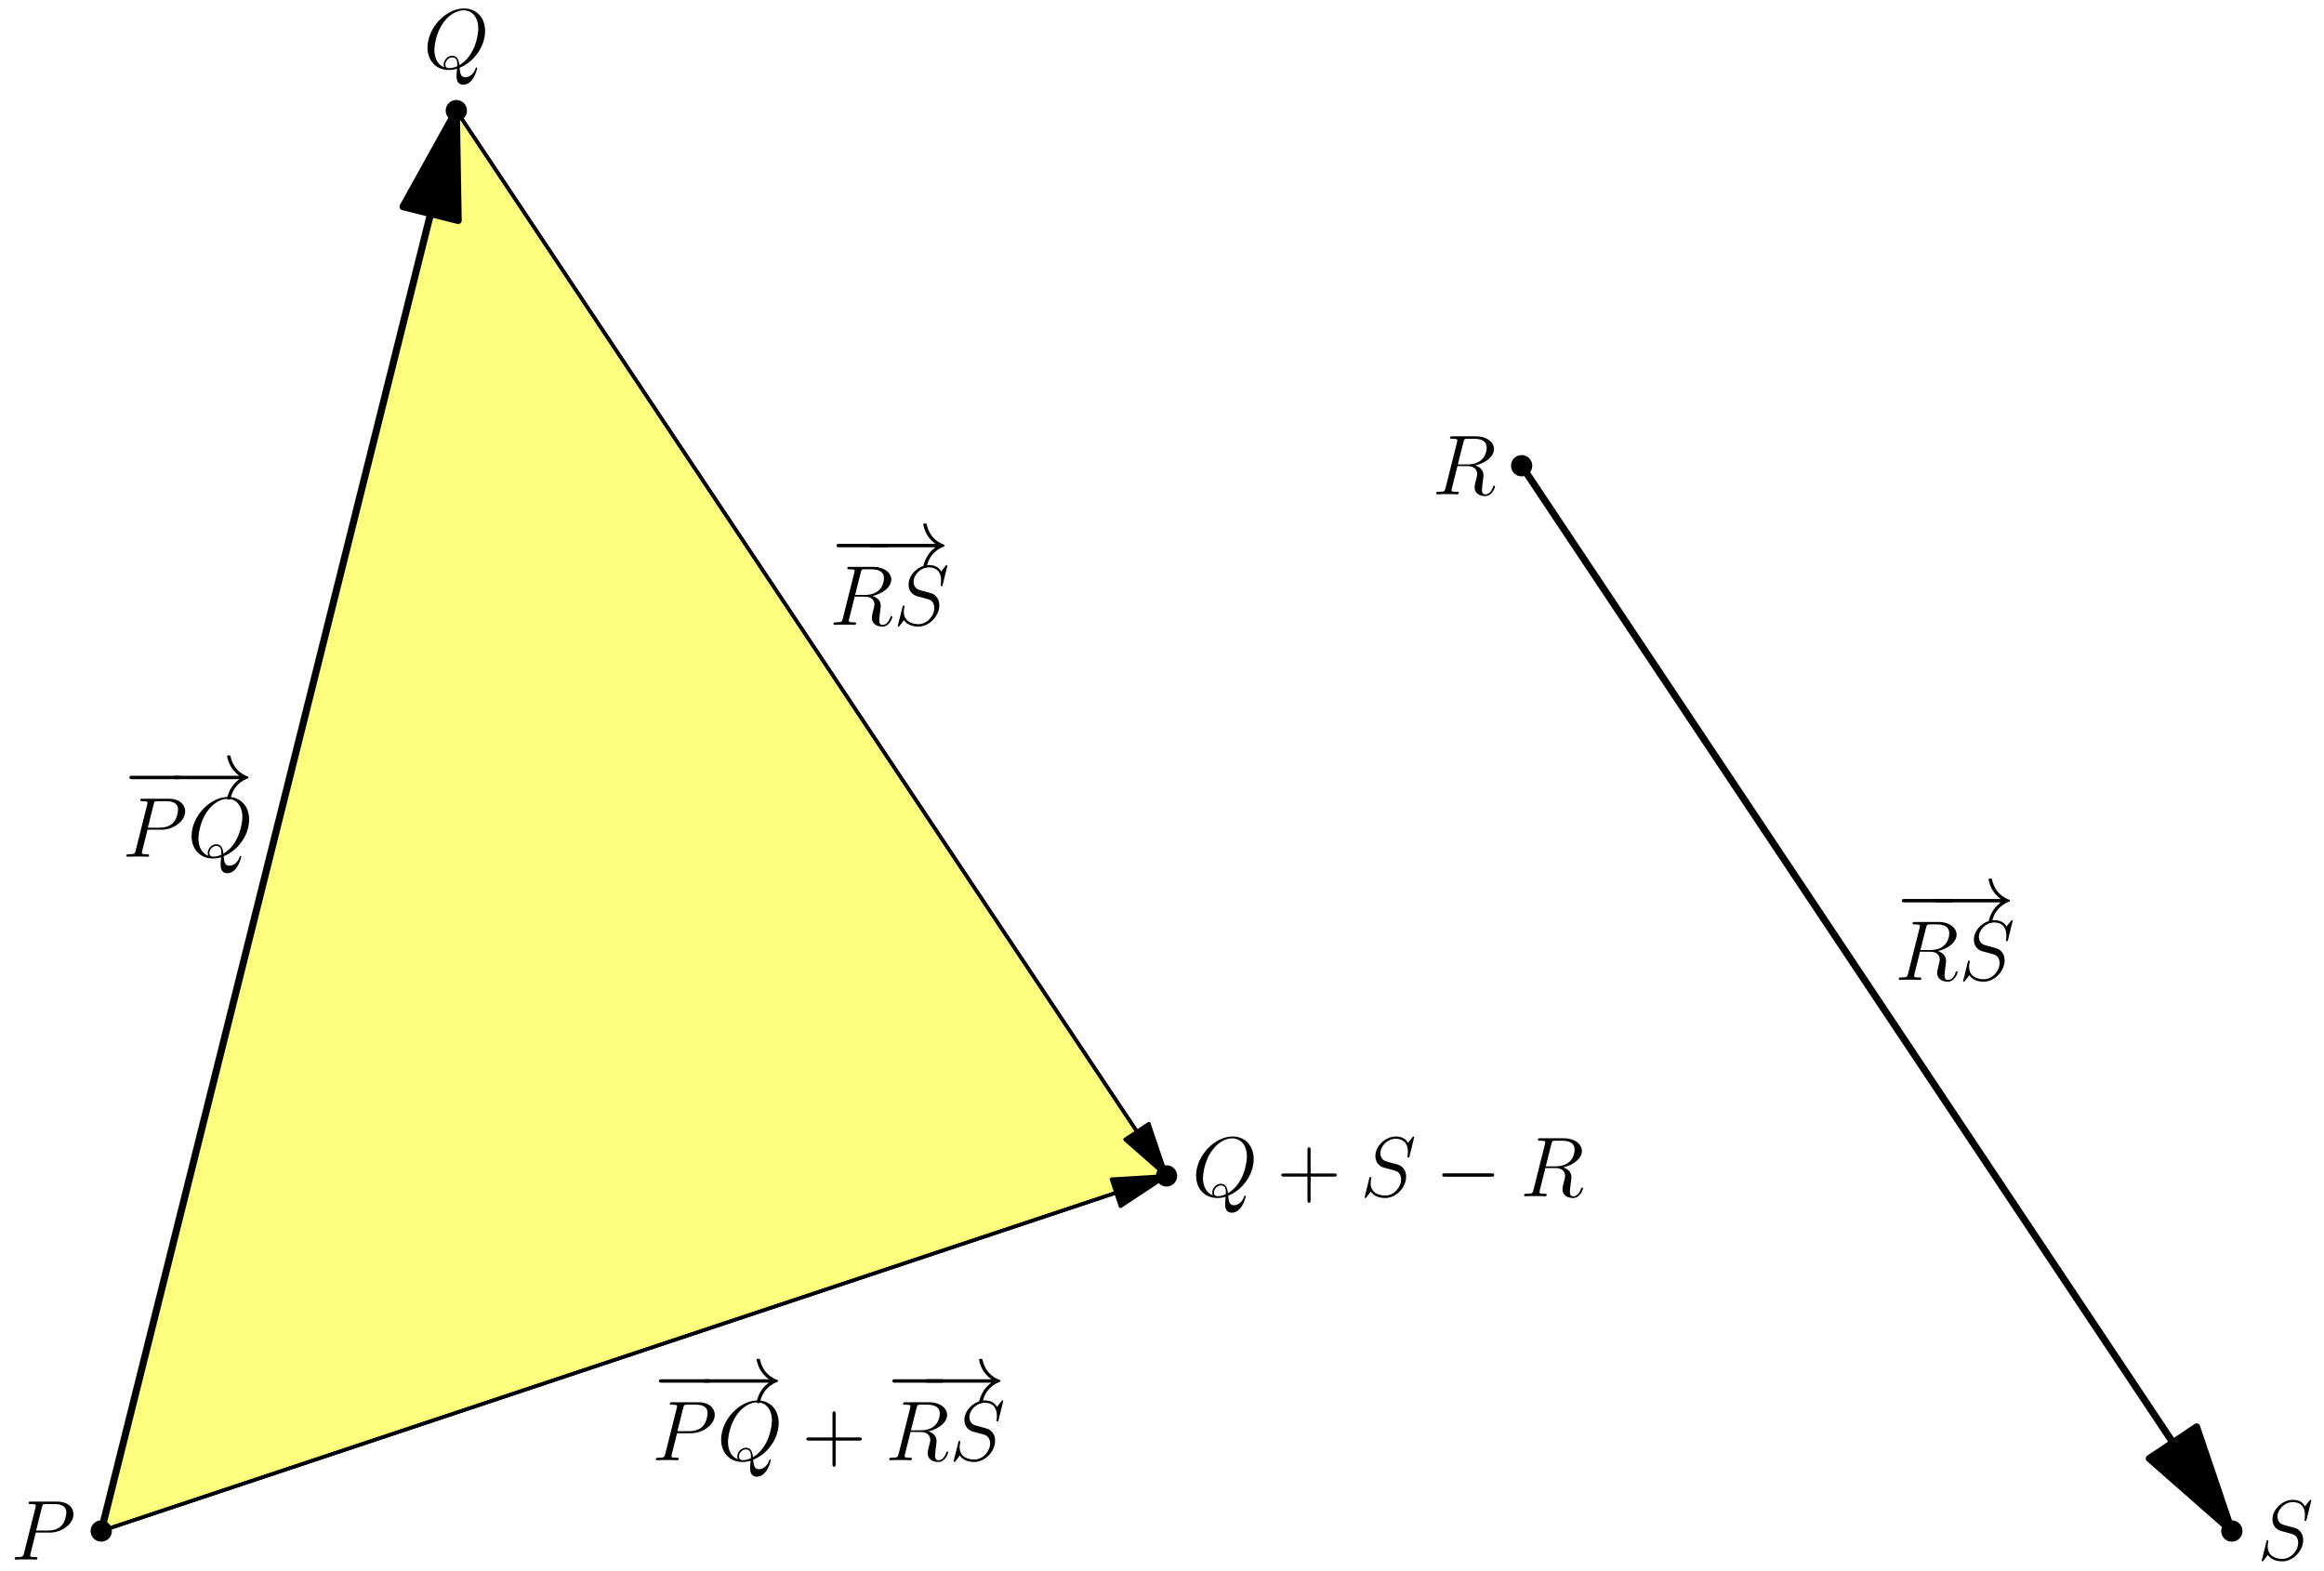
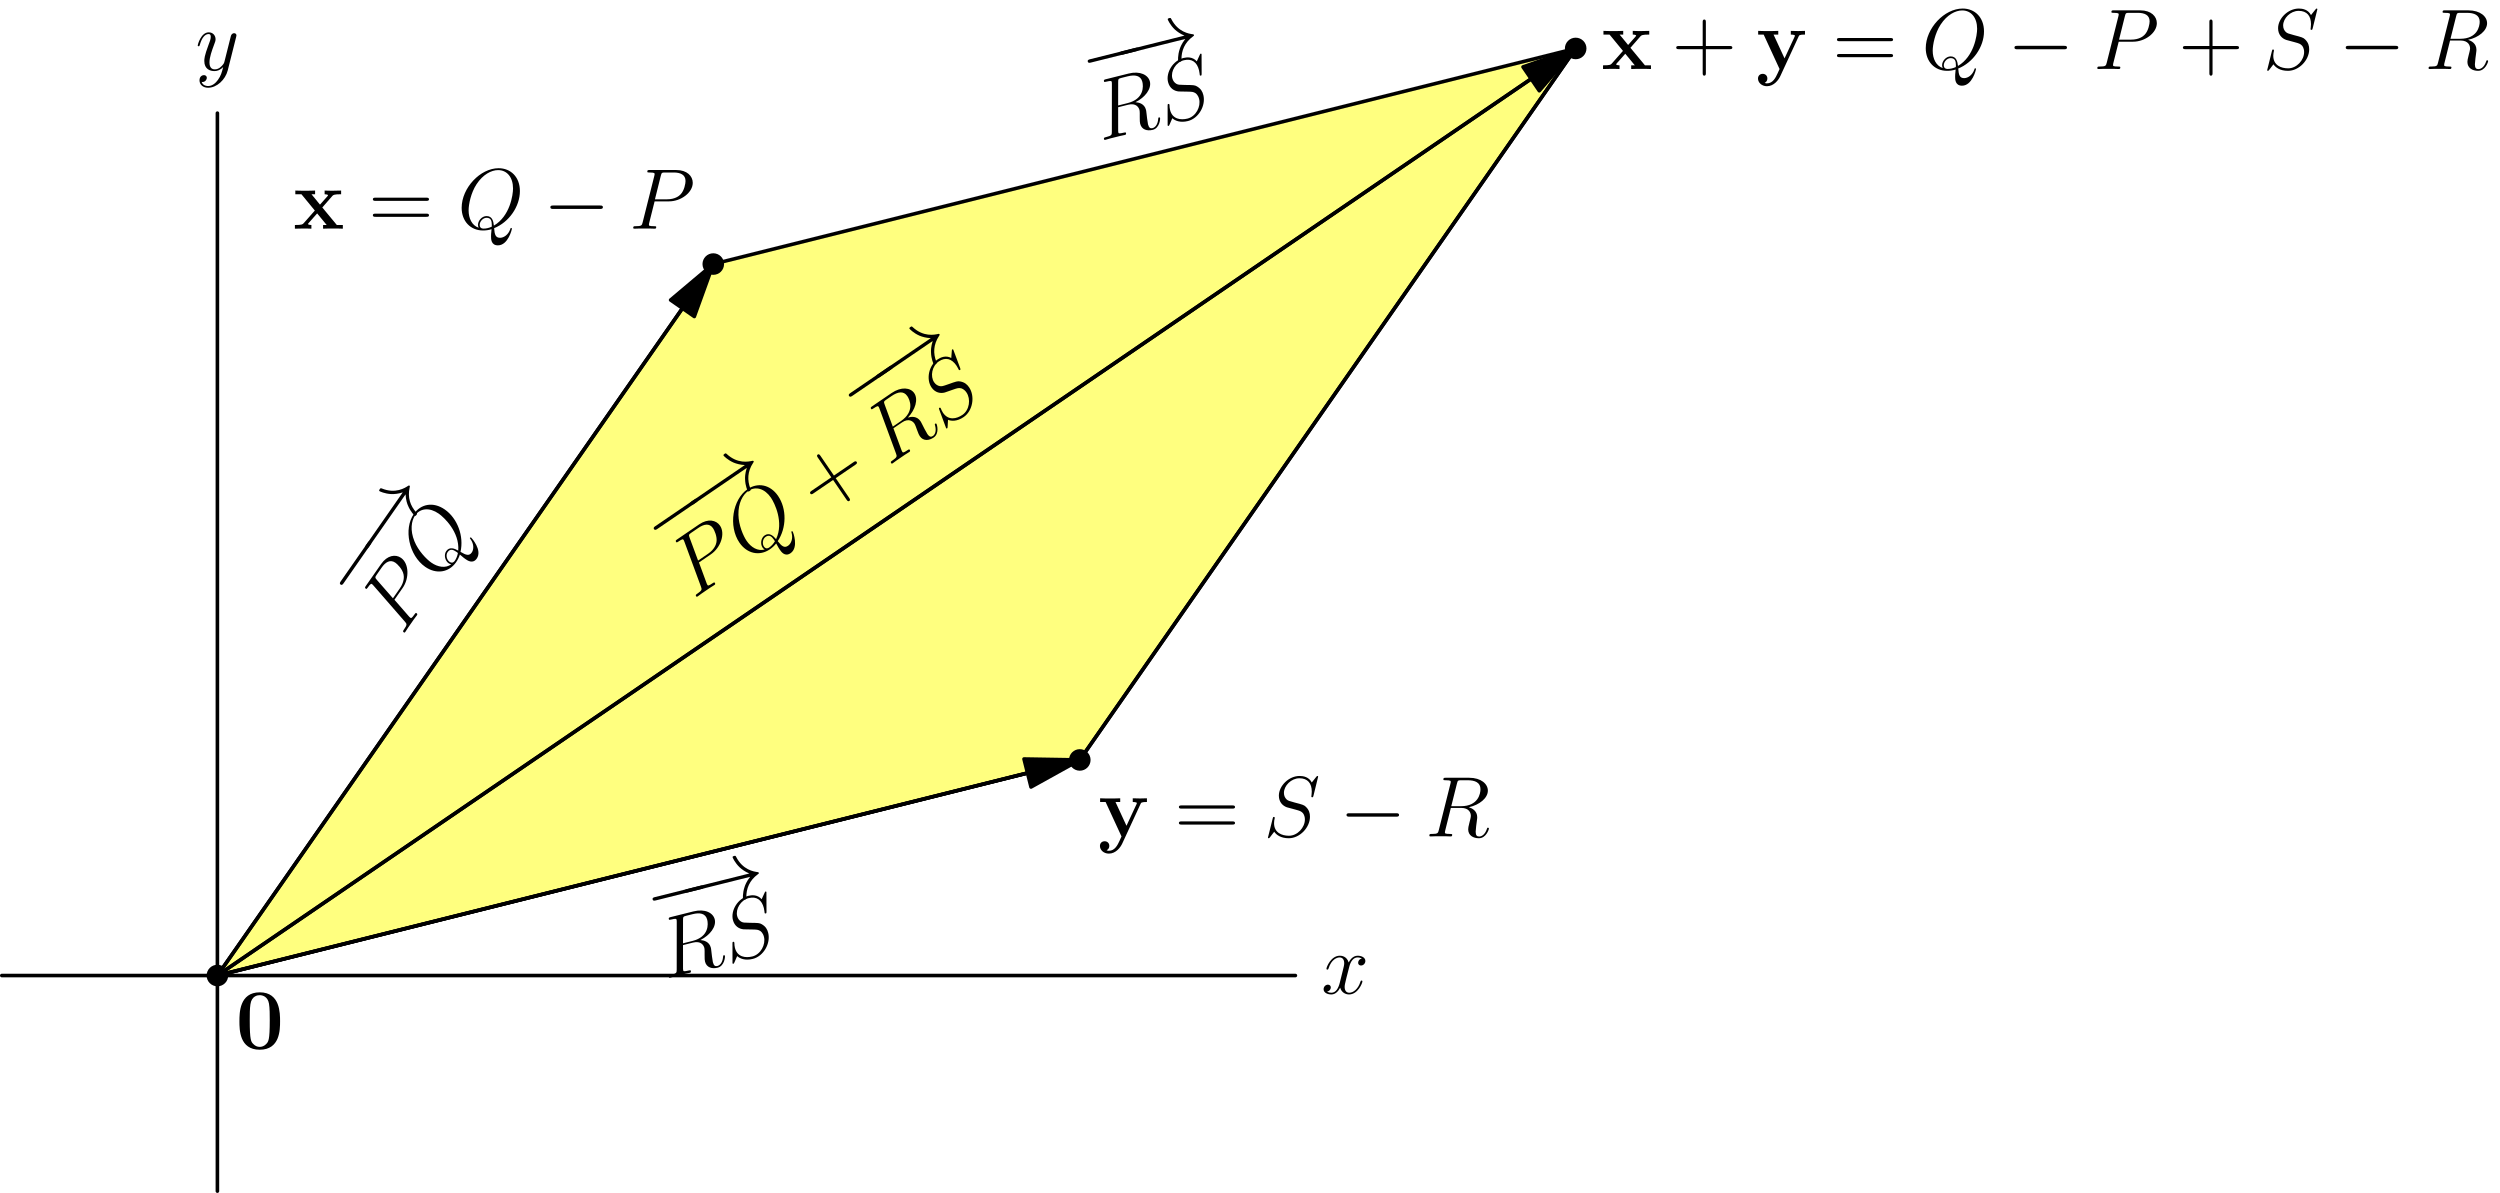
- <svg xmlns="http://www.w3.org/2000/svg" xmlns:xlink="http://www.w3.org/1999/xlink" version="1.1" width="327.231pt" height="221.156pt" viewBox="56.409 53.858 327.231 221.156">
+ <svg xmlns="http://www.w3.org/2000/svg" xmlns:xlink="http://www.w3.org/1999/xlink" version="1.1" width="347.868pt" height="165.993pt" viewBox="56.409 53.858 347.868 165.993">
  <defs>
-     <path id="g0-0" d="M7.878-2.75C8.082-2.75 8.297-2.75 8.297-2.989S8.082-3.228 7.878-3.228H1.411C1.207-3.228 .992-3.228 .992-2.989S1.207-2.75 1.411-2.75H7.878Z" />
-     <path id="g0-33" d="M9.971-2.75C9.313-2.248 8.99-1.757 8.895-1.602C8.357-.777 8.261-.024 8.261-.012C8.261 .132 8.404 .132 8.5 .132C8.703 .132 8.715 .108 8.763-.108C9.038-1.279 9.743-2.283 11.094-2.833C11.238-2.881 11.274-2.905 11.274-2.989S11.202-3.108 11.178-3.12C10.652-3.324 9.205-3.921 8.751-5.93C8.715-6.073 8.703-6.109 8.5-6.109C8.404-6.109 8.261-6.109 8.261-5.966C8.261-5.942 8.369-5.189 8.871-4.388C9.11-4.029 9.457-3.61 9.971-3.228H1.088C.873-3.228 .658-3.228 .658-2.989S.873-2.75 1.088-2.75H9.971Z" />
-     <path id="g2-43" d="M4.77-2.762H8.07C8.237-2.762 8.452-2.762 8.452-2.977C8.452-3.204 8.249-3.204 8.07-3.204H4.77V-6.504C4.77-6.671 4.77-6.886 4.555-6.886C4.328-6.886 4.328-6.683 4.328-6.504V-3.204H1.028C.861-3.204 .646-3.204 .646-2.989C.646-2.762 .849-2.762 1.028-2.762H4.328V.538C4.328 .705 4.328 .921 4.543 .921C4.77 .921 4.77 .717 4.77 .538V-2.762Z" />
-     <path id="g1-80" d="M3.539-3.802H5.547C7.197-3.802 8.847-5.021 8.847-6.384C8.847-7.317 8.058-8.165 6.551-8.165H2.857C2.63-8.165 2.523-8.165 2.523-7.938C2.523-7.819 2.63-7.819 2.809-7.819C3.539-7.819 3.539-7.723 3.539-7.592C3.539-7.568 3.539-7.496 3.491-7.317L1.877-.885C1.769-.466 1.745-.347 .909-.347C.681-.347 .562-.347 .562-.132C.562 0 .669 0 .741 0C.968 0 1.207-.024 1.435-.024H2.833C3.061-.024 3.312 0 3.539 0C3.634 0 3.766 0 3.766-.227C3.766-.347 3.658-.347 3.479-.347C2.762-.347 2.75-.43 2.75-.55C2.75-.61 2.762-.693 2.774-.753L3.539-3.802ZM4.4-7.352C4.507-7.795 4.555-7.819 5.021-7.819H6.205C7.101-7.819 7.843-7.532 7.843-6.635C7.843-6.324 7.687-5.308 7.137-4.758C6.934-4.543 6.36-4.089 5.272-4.089H3.587L4.4-7.352Z" />
-     <path id="g1-81" d="M5.093-.072C7.149-.897 8.679-3.072 8.679-5.236C8.679-7.209 7.388-8.416 5.715-8.416C3.156-8.416 .574-5.667 .574-2.905C.574-1.028 1.817 .251 3.551 .251C3.957 .251 4.352 .191 4.734 .072C4.663 .789 4.663 .849 4.663 1.076C4.663 1.423 4.663 2.319 5.619 2.319C7.042 2.319 7.568 .084 7.568 .012S7.52-.108 7.46-.108C7.388-.108 7.364-.048 7.329 .084C7.066 .837 6.444 1.267 5.918 1.267C5.308 1.267 5.153 .849 5.093-.072ZM2.941-.132C1.997-.454 1.542-1.447 1.542-2.546C1.542-3.383 1.853-4.973 2.642-6.181C3.527-7.544 4.71-8.153 5.643-8.153C6.886-8.153 7.723-7.149 7.723-5.595C7.723-4.71 7.305-1.745 5.057-.43C4.997-1.04 4.83-1.757 4.041-1.757C3.395-1.757 2.845-1.112 2.845-.526C2.845-.395 2.893-.215 2.941-.132ZM4.758-.275C4.328-.084 3.957-.012 3.622-.012C3.503-.012 3.084-.012 3.084-.538C3.084-.968 3.503-1.518 4.041-1.518C4.639-1.518 4.77-1.112 4.77-.514C4.77-.442 4.77-.347 4.758-.275Z" />
-     <path id="g1-82" d="M4.4-7.352C4.507-7.795 4.555-7.819 5.021-7.819H5.882C6.91-7.819 7.675-7.508 7.675-6.575C7.675-5.966 7.364-4.208 4.961-4.208H3.61L4.4-7.352ZM6.061-4.065C7.544-4.388 8.703-5.344 8.703-6.372C8.703-7.305 7.759-8.165 6.097-8.165H2.857C2.618-8.165 2.511-8.165 2.511-7.938C2.511-7.819 2.594-7.819 2.821-7.819C3.539-7.819 3.539-7.723 3.539-7.592C3.539-7.568 3.539-7.496 3.491-7.317L1.877-.885C1.769-.466 1.745-.347 .921-.347C.646-.347 .562-.347 .562-.12C.562 0 .693 0 .729 0C.944 0 1.196-.024 1.423-.024H2.833C3.049-.024 3.3 0 3.515 0C3.61 0 3.742 0 3.742-.227C3.742-.347 3.634-.347 3.455-.347C2.726-.347 2.726-.442 2.726-.562C2.726-.574 2.726-.658 2.75-.753L3.551-3.969H4.985C6.121-3.969 6.336-3.252 6.336-2.857C6.336-2.678 6.217-2.212 6.133-1.901C6.001-1.351 5.966-1.219 5.966-.992C5.966-.143 6.659 .251 7.46 .251C8.428 .251 8.847-.933 8.847-1.1C8.847-1.184 8.787-1.219 8.715-1.219C8.62-1.219 8.596-1.148 8.572-1.052C8.285-.203 7.795 .012 7.496 .012S7.006-.12 7.006-.658C7.006-.944 7.149-2.032 7.161-2.092C7.221-2.534 7.221-2.582 7.221-2.678C7.221-3.551 6.516-3.921 6.061-4.065Z" />
-     <path id="g1-83" d="M7.592-8.309C7.592-8.416 7.508-8.416 7.484-8.416C7.436-8.416 7.424-8.404 7.281-8.225C7.209-8.141 6.719-7.52 6.707-7.508C6.312-8.285 5.523-8.416 5.021-8.416C3.503-8.416 2.128-7.03 2.128-5.679C2.128-4.782 2.666-4.256 3.252-4.053C3.383-4.005 4.089-3.814 4.447-3.73C5.057-3.563 5.212-3.515 5.464-3.252C5.511-3.192 5.75-2.917 5.75-2.355C5.75-1.243 4.722-.096 3.527-.096C2.546-.096 1.459-.514 1.459-1.853C1.459-2.08 1.506-2.367 1.542-2.487C1.542-2.523 1.554-2.582 1.554-2.606C1.554-2.654 1.53-2.714 1.435-2.714C1.327-2.714 1.315-2.69 1.267-2.487L.658-.036C.658-.024 .61 .132 .61 .143C.61 .251 .705 .251 .729 .251C.777 .251 .789 .239 .933 .06L1.482-.658C1.769-.227 2.391 .251 3.503 .251C5.045 .251 6.456-1.243 6.456-2.738C6.456-3.24 6.336-3.682 5.882-4.125C5.631-4.376 5.416-4.435 4.316-4.722C3.515-4.937 3.407-4.973 3.192-5.165C2.989-5.368 2.833-5.655 2.833-6.061C2.833-7.066 3.85-8.094 4.985-8.094C6.157-8.094 6.707-7.376 6.707-6.241C6.707-5.93 6.647-5.607 6.647-5.559C6.647-5.452 6.743-5.452 6.779-5.452C6.886-5.452 6.898-5.487 6.946-5.679L7.592-8.309Z" />
+     <path id="g1-0" d="M7.878-2.75C8.082-2.75 8.297-2.75 8.297-2.989S8.082-3.228 7.878-3.228H1.411C1.207-3.228 .992-3.228 .992-2.989S1.207-2.75 1.411-2.75H7.878Z" />
+     <path id="g1-33" d="M9.971-2.75C9.313-2.248 8.99-1.757 8.895-1.602C8.357-.777 8.261-.024 8.261-.012C8.261 .132 8.404 .132 8.5 .132C8.703 .132 8.715 .108 8.763-.108C9.038-1.279 9.743-2.283 11.094-2.833C11.238-2.881 11.274-2.905 11.274-2.989S11.202-3.108 11.178-3.12C10.652-3.324 9.205-3.921 8.751-5.93C8.715-6.073 8.703-6.109 8.5-6.109C8.404-6.109 8.261-6.109 8.261-5.966C8.261-5.942 8.369-5.189 8.871-4.388C9.11-4.029 9.457-3.61 9.971-3.228H1.088C.873-3.228 .658-3.228 .658-2.989S.873-2.75 1.088-2.75H9.971Z" />
+     <path id="g3-43" d="M4.77-2.762H8.07C8.237-2.762 8.452-2.762 8.452-2.977C8.452-3.204 8.249-3.204 8.07-3.204H4.77V-6.504C4.77-6.671 4.77-6.886 4.555-6.886C4.328-6.886 4.328-6.683 4.328-6.504V-3.204H1.028C.861-3.204 .646-3.204 .646-2.989C.646-2.762 .849-2.762 1.028-2.762H4.328V.538C4.328 .705 4.328 .921 4.543 .921C4.77 .921 4.77 .717 4.77 .538V-2.762Z" />
+     <path id="g3-61" d="M8.07-3.873C8.237-3.873 8.452-3.873 8.452-4.089C8.452-4.316 8.249-4.316 8.07-4.316H1.028C.861-4.316 .646-4.316 .646-4.101C.646-3.873 .849-3.873 1.028-3.873H8.07ZM8.07-1.65C8.237-1.65 8.452-1.65 8.452-1.865C8.452-2.092 8.249-2.092 8.07-2.092H1.028C.861-2.092 .646-2.092 .646-1.877C.646-1.65 .849-1.65 1.028-1.65H8.07Z" />
+     <path id="g2-80" d="M3.539-3.802H5.547C7.197-3.802 8.847-5.021 8.847-6.384C8.847-7.317 8.058-8.165 6.551-8.165H2.857C2.63-8.165 2.523-8.165 2.523-7.938C2.523-7.819 2.63-7.819 2.809-7.819C3.539-7.819 3.539-7.723 3.539-7.592C3.539-7.568 3.539-7.496 3.491-7.317L1.877-.885C1.769-.466 1.745-.347 .909-.347C.681-.347 .562-.347 .562-.132C.562 0 .669 0 .741 0C.968 0 1.207-.024 1.435-.024H2.833C3.061-.024 3.312 0 3.539 0C3.634 0 3.766 0 3.766-.227C3.766-.347 3.658-.347 3.479-.347C2.762-.347 2.75-.43 2.75-.55C2.75-.61 2.762-.693 2.774-.753L3.539-3.802ZM4.4-7.352C4.507-7.795 4.555-7.819 5.021-7.819H6.205C7.101-7.819 7.843-7.532 7.843-6.635C7.843-6.324 7.687-5.308 7.137-4.758C6.934-4.543 6.36-4.089 5.272-4.089H3.587L4.4-7.352Z" />
+     <path id="g2-81" d="M5.093-.072C7.149-.897 8.679-3.072 8.679-5.236C8.679-7.209 7.388-8.416 5.715-8.416C3.156-8.416 .574-5.667 .574-2.905C.574-1.028 1.817 .251 3.551 .251C3.957 .251 4.352 .191 4.734 .072C4.663 .789 4.663 .849 4.663 1.076C4.663 1.423 4.663 2.319 5.619 2.319C7.042 2.319 7.568 .084 7.568 .012S7.52-.108 7.46-.108C7.388-.108 7.364-.048 7.329 .084C7.066 .837 6.444 1.267 5.918 1.267C5.308 1.267 5.153 .849 5.093-.072ZM2.941-.132C1.997-.454 1.542-1.447 1.542-2.546C1.542-3.383 1.853-4.973 2.642-6.181C3.527-7.544 4.71-8.153 5.643-8.153C6.886-8.153 7.723-7.149 7.723-5.595C7.723-4.71 7.305-1.745 5.057-.43C4.997-1.04 4.83-1.757 4.041-1.757C3.395-1.757 2.845-1.112 2.845-.526C2.845-.395 2.893-.215 2.941-.132ZM4.758-.275C4.328-.084 3.957-.012 3.622-.012C3.503-.012 3.084-.012 3.084-.538C3.084-.968 3.503-1.518 4.041-1.518C4.639-1.518 4.77-1.112 4.77-.514C4.77-.442 4.77-.347 4.758-.275Z" />
+     <path id="g2-82" d="M4.4-7.352C4.507-7.795 4.555-7.819 5.021-7.819H5.882C6.91-7.819 7.675-7.508 7.675-6.575C7.675-5.966 7.364-4.208 4.961-4.208H3.61L4.4-7.352ZM6.061-4.065C7.544-4.388 8.703-5.344 8.703-6.372C8.703-7.305 7.759-8.165 6.097-8.165H2.857C2.618-8.165 2.511-8.165 2.511-7.938C2.511-7.819 2.594-7.819 2.821-7.819C3.539-7.819 3.539-7.723 3.539-7.592C3.539-7.568 3.539-7.496 3.491-7.317L1.877-.885C1.769-.466 1.745-.347 .921-.347C.646-.347 .562-.347 .562-.12C.562 0 .693 0 .729 0C.944 0 1.196-.024 1.423-.024H2.833C3.049-.024 3.3 0 3.515 0C3.61 0 3.742 0 3.742-.227C3.742-.347 3.634-.347 3.455-.347C2.726-.347 2.726-.442 2.726-.562C2.726-.574 2.726-.658 2.75-.753L3.551-3.969H4.985C6.121-3.969 6.336-3.252 6.336-2.857C6.336-2.678 6.217-2.212 6.133-1.901C6.001-1.351 5.966-1.219 5.966-.992C5.966-.143 6.659 .251 7.46 .251C8.428 .251 8.847-.933 8.847-1.1C8.847-1.184 8.787-1.219 8.715-1.219C8.62-1.219 8.596-1.148 8.572-1.052C8.285-.203 7.795 .012 7.496 .012S7.006-.12 7.006-.658C7.006-.944 7.149-2.032 7.161-2.092C7.221-2.534 7.221-2.582 7.221-2.678C7.221-3.551 6.516-3.921 6.061-4.065Z" />
+     <path id="g2-83" d="M7.592-8.309C7.592-8.416 7.508-8.416 7.484-8.416C7.436-8.416 7.424-8.404 7.281-8.225C7.209-8.141 6.719-7.52 6.707-7.508C6.312-8.285 5.523-8.416 5.021-8.416C3.503-8.416 2.128-7.03 2.128-5.679C2.128-4.782 2.666-4.256 3.252-4.053C3.383-4.005 4.089-3.814 4.447-3.73C5.057-3.563 5.212-3.515 5.464-3.252C5.511-3.192 5.75-2.917 5.75-2.355C5.75-1.243 4.722-.096 3.527-.096C2.546-.096 1.459-.514 1.459-1.853C1.459-2.08 1.506-2.367 1.542-2.487C1.542-2.523 1.554-2.582 1.554-2.606C1.554-2.654 1.53-2.714 1.435-2.714C1.327-2.714 1.315-2.69 1.267-2.487L.658-.036C.658-.024 .61 .132 .61 .143C.61 .251 .705 .251 .729 .251C.777 .251 .789 .239 .933 .06L1.482-.658C1.769-.227 2.391 .251 3.503 .251C5.045 .251 6.456-1.243 6.456-2.738C6.456-3.24 6.336-3.682 5.882-4.125C5.631-4.376 5.416-4.435 4.316-4.722C3.515-4.937 3.407-4.973 3.192-5.165C2.989-5.368 2.833-5.655 2.833-6.061C2.833-7.066 3.85-8.094 4.985-8.094C6.157-8.094 6.707-7.376 6.707-6.241C6.707-5.93 6.647-5.607 6.647-5.559C6.647-5.452 6.743-5.452 6.779-5.452C6.886-5.452 6.898-5.487 6.946-5.679L7.592-8.309Z" />
+     <path id="g2-120" d="M5.667-4.878C5.284-4.806 5.141-4.519 5.141-4.292C5.141-4.005 5.368-3.909 5.535-3.909C5.894-3.909 6.145-4.22 6.145-4.543C6.145-5.045 5.571-5.272 5.069-5.272C4.34-5.272 3.933-4.555 3.826-4.328C3.551-5.224 2.809-5.272 2.594-5.272C1.375-5.272 .729-3.706 .729-3.443C.729-3.395 .777-3.335 .861-3.335C.956-3.335 .98-3.407 1.004-3.455C1.411-4.782 2.212-5.033 2.558-5.033C3.096-5.033 3.204-4.531 3.204-4.244C3.204-3.981 3.132-3.706 2.989-3.132L2.582-1.494C2.403-.777 2.056-.12 1.423-.12C1.363-.12 1.064-.12 .813-.275C1.243-.359 1.339-.717 1.339-.861C1.339-1.1 1.16-1.243 .933-1.243C.646-1.243 .335-.992 .335-.61C.335-.108 .897 .12 1.411 .12C1.985 .12 2.391-.335 2.642-.825C2.833-.12 3.431 .12 3.873 .12C5.093 .12 5.738-1.447 5.738-1.71C5.738-1.769 5.691-1.817 5.619-1.817C5.511-1.817 5.499-1.757 5.464-1.662C5.141-.61 4.447-.12 3.909-.12C3.491-.12 3.264-.43 3.264-.921C3.264-1.184 3.312-1.375 3.503-2.164L3.921-3.79C4.101-4.507 4.507-5.033 5.057-5.033C5.081-5.033 5.416-5.033 5.667-4.878Z" />
+     <path id="g2-121" d="M3.144 1.339C2.821 1.793 2.355 2.2 1.769 2.2C1.626 2.2 1.052 2.176 .873 1.626C.909 1.638 .968 1.638 .992 1.638C1.351 1.638 1.59 1.327 1.59 1.052S1.363 .681 1.184 .681C.992 .681 .574 .825 .574 1.411C.574 2.02 1.088 2.439 1.769 2.439C2.965 2.439 4.172 1.339 4.507 .012L5.679-4.651C5.691-4.71 5.715-4.782 5.715-4.854C5.715-5.033 5.571-5.153 5.392-5.153C5.284-5.153 5.033-5.105 4.937-4.746L4.053-1.231C3.993-1.016 3.993-.992 3.897-.861C3.658-.526 3.264-.12 2.69-.12C2.02-.12 1.961-.777 1.961-1.1C1.961-1.781 2.283-2.702 2.606-3.563C2.738-3.909 2.809-4.077 2.809-4.316C2.809-4.818 2.451-5.272 1.865-5.272C.765-5.272 .323-3.539 .323-3.443C.323-3.395 .371-3.335 .454-3.335C.562-3.335 .574-3.383 .622-3.551C.909-4.555 1.363-5.033 1.829-5.033C1.937-5.033 2.14-5.033 2.14-4.639C2.14-4.328 2.008-3.981 1.829-3.527C1.243-1.961 1.243-1.566 1.243-1.279C1.243-.143 2.056 .12 2.654 .12C3.001 .12 3.431 .012 3.85-.43L3.862-.418C3.682 .287 3.563 .753 3.144 1.339Z" />
+     <path id="g0-48" d="M6.181-3.814C6.181-4.961 6.181-7.843 3.359-7.843C.526-7.843 .526-4.973 .526-3.814C.526-2.666 .526 .143 3.347 .143S6.181-2.63 6.181-3.814ZM3.359-.251C2.977-.251 2.69-.406 2.451-.658C2.152-.956 1.961-1.148 1.961-3.957C1.961-4.794 1.961-5.559 2.056-6.181C2.224-7.364 3.084-7.448 3.347-7.448C3.73-7.448 4.471-7.269 4.639-6.265C4.746-5.655 4.746-4.686 4.746-3.957C4.746-1.136 4.567-.968 4.208-.61C3.969-.371 3.646-.251 3.359-.251Z" />
+     <path id="g0-120" d="M4.029-2.953L5.416-4.543C5.547-4.698 5.655-4.794 6.647-4.794V-5.308C5.978-5.284 5.954-5.284 5.547-5.284C5.2-5.284 4.686-5.284 4.352-5.308V-4.794C4.579-4.794 4.83-4.734 4.83-4.651C4.83-4.627 4.77-4.543 4.746-4.519L3.706-3.347L2.523-4.794H3.025V-5.308C2.75-5.284 1.937-5.284 1.614-5.284C1.255-5.284 .61-5.284 .275-5.308V-4.794H1.124L2.989-2.523L1.435-.765C1.291-.598 1.207-.514 .215-.514V0C.933-.024 .956-.024 1.327-.024C1.674-.024 2.176-.024 2.511 0V-.514C2.283-.514 2.032-.574 2.032-.658C2.032-.669 2.032-.681 2.116-.777L3.312-2.128L4.639-.514H4.136V0C4.423-.024 5.224-.024 5.559-.024C5.918-.024 6.551-.024 6.886 0V-.514H6.049L4.029-2.953Z" />
+     <path id="g0-121" d="M5.918-4.531C5.99-4.698 6.037-4.794 6.802-4.794V-5.308C6.396-5.284 6.348-5.284 5.858-5.284C5.535-5.284 5.511-5.284 4.83-5.308V-4.794C4.842-4.794 5.404-4.794 5.404-4.639C5.404-4.603 5.368-4.531 5.356-4.495L3.957-1.482L2.427-4.794H3.084V-5.308C2.798-5.284 1.985-5.284 1.65-5.284C1.303-5.284 .598-5.284 .287-5.308V-4.794H1.052L3.264 0C3.204 .143 3.037 .49 2.977 .634C2.726 1.172 2.343 1.997 1.506 1.997C1.459 1.997 1.315 1.997 1.184 1.925C1.207 1.913 1.566 1.769 1.566 1.315C1.566 .921 1.279 .669 .921 .669C.55 .669 .263 .921 .263 1.327C.263 1.889 .789 2.391 1.506 2.391C2.487 2.391 3.132 1.506 3.371 .98L5.918-4.531Z" />
  </defs>
  <g id="page1">
-     <use x="57.909" y="273.459" xlink:href="#g1-80" />
-     <use x="116.031" y="63.463" xlink:href="#g1-81" />
-     <use x="258.071" y="123.459" xlink:href="#g1-82" />
-     <use x="374.253" y="273.459" xlink:href="#g1-83" />
-     <g transform="matrix(0.996264 0 0 0.996264 20.6626 219.434)">
-       <path d="M 50.188 50.188L 200.75 0L 100.375 -150.562L 50.188 50.188Z" fill="#ffff7f" />
+     <g transform="matrix(0.996264 0 0 0.996264 86.6594 189.601)">
+       <circle cx="0" cy="-0" fill="#000000" r="1.506" />
    </g>
-     <g transform="matrix(0.996264 0 0 0.996264 20.6626 219.434)">
-       <path d="M 50.188 50.188L 200.75 0L 100.375 -150.562L 50.188 50.188Z" fill="none" stroke="#000000" stroke-linecap="round" stroke-linejoin="round" stroke-miterlimit="10.037" stroke-width="0.502" />
+     <use x="89.199" y="199.781" xlink:href="#g0-48" />
+     <g transform="matrix(0.996264 0 0 0.996264 86.6594 189.601)">
+       <path d="M -30.113 -0L 150.562 0" fill="none" stroke="#000000" stroke-linecap="round" stroke-linejoin="round" stroke-miterlimit="10.037" stroke-width="0.502" />
    </g>
-     <g transform="matrix(0.996264 0 0 0.996264 20.6626 219.434)">
-       <path d="M 96.737 -136.01L 50.188 50.188" fill="none" stroke="#000000" stroke-linecap="round" stroke-linejoin="round" stroke-miterlimit="10.037" stroke-width="1" />
+     <use x="240.25" y="192.114" xlink:href="#g2-120" />
+     <g transform="matrix(0.996264 0 0 0.996264 86.6594 189.601)">
+       <path d="M 0 30.113L 0 -120.45" fill="none" stroke="#000000" stroke-linecap="round" stroke-linejoin="round" stroke-miterlimit="10.037" stroke-width="0.502" />
    </g>
-     <g transform="matrix(0.996264 0 0 0.996264 20.6626 219.434)">
-       <path d="M 100.375 -150.562L 92.838 -136.985L 100.636 -135.036L 100.375 -150.562Z" fill="#000000" />
+     <use x="83.595" y="63.63" xlink:href="#g2-121" />
+     <g transform="matrix(0.996264 0 0 0.996264 86.6594 189.601)">
+       <path d="M 0 0L 120.45 -30.113L 189.709 -129.484L 69.259 -99.371L 0 0Z" fill="#ffff7f" />
    </g>
-     <g transform="matrix(0.996264 0 0 0.996264 20.6626 219.434)">
-       <path d="M 100.375 -150.562L 92.838 -136.985L 100.636 -135.036L 100.375 -150.562Z" fill="none" stroke="#000000" stroke-linecap="round" stroke-linejoin="round" stroke-miterlimit="10.037" stroke-width="1" />
+     <g transform="matrix(0.996264 0 0 0.996264 86.6594 189.601)">
+       <path d="M 0 0L 120.45 -30.113L 189.709 -129.484L 69.259 -99.371L 0 0Z" fill="none" stroke="#000000" stroke-linecap="round" stroke-linejoin="round" stroke-miterlimit="10.037" stroke-width="0.5" />
    </g>
-     <g transform="matrix(0.996264 0 0 0.996264 20.6626 219.434)">
-       <path d="M 342.992 37.707L 250.937 -100.375" fill="none" stroke="#000000" stroke-linecap="round" stroke-linejoin="round" stroke-miterlimit="10.037" stroke-width="1" />
+     <g transform="matrix(0.996264 0 0 0.996264 86.6594 189.601)">
+       <path d="M 0 0L 189.709 -129.484L 120.45 -30.113L 0 0Z" fill="none" stroke="#000000" stroke-linecap="round" stroke-linejoin="round" stroke-miterlimit="10.037" stroke-width="0.5" />
    </g>
-     <g transform="matrix(0.996264 0 0 0.996264 20.6626 219.434)">
-       <path d="M 351.312 50.188L 346.336 35.477L 339.648 39.936L 351.312 50.188Z" fill="#000000" />
+     <g transform="matrix(0.996264 0 0 0.996264 86.6594 189.601)">
+       <path d="M 64.954 -93.195L 0 0" fill="none" stroke="#000000" stroke-linecap="round" stroke-linejoin="round" stroke-miterlimit="10.037" stroke-width="0.502" />
    </g>
-     <g transform="matrix(0.996264 0 0 0.996264 20.6626 219.434)">
-       <path d="M 351.312 50.188L 346.336 35.477L 339.648 39.936L 351.312 50.188Z" fill="none" stroke="#000000" stroke-linecap="round" stroke-linejoin="round" stroke-miterlimit="10.037" stroke-width="1" />
+     <g transform="matrix(0.996264 0 0 0.996264 86.6594 189.601)">
+       <path d="M 69.259 -99.371L 63.299 -94.349L 66.609 -92.042L 69.259 -99.371Z" fill="#000000" />
    </g>
-     <g transform="matrix(0.996264 0 0 0.996264 20.6626 219.434)">
-       <path d="M 196.574 -6.264L 100.375 -150.562" fill="none" stroke="#000000" stroke-linecap="round" stroke-linejoin="round" stroke-miterlimit="10.037" stroke-width="0.502" />
+     <g transform="matrix(0.996264 0 0 0.996264 86.6594 189.601)">
+       <path d="M 69.259 -99.371L 63.299 -94.349L 66.609 -92.042L 69.259 -99.371Z" fill="none" stroke="#000000" stroke-linecap="round" stroke-linejoin="round" stroke-miterlimit="10.037" stroke-width="0.502" />
    </g>
-     <g transform="matrix(0.996264 0 0 0.996264 20.6626 219.434)">
-       <path d="M 200.75 0L 198.253 -7.383L 194.896 -5.145L 200.75 0Z" fill="#000000" />
+     <g transform="matrix(0.996264 0 0 0.996264 86.6594 189.601)">
+       <path d="M 113.147 -28.287L 0 0" fill="none" stroke="#000000" stroke-linecap="round" stroke-linejoin="round" stroke-miterlimit="10.037" stroke-width="0.502" />
    </g>
-     <g transform="matrix(0.996264 0 0 0.996264 20.6626 219.434)">
-       <path d="M 200.75 0L 198.253 -7.383L 194.896 -5.145L 200.75 0Z" fill="none" stroke="#000000" stroke-linecap="round" stroke-linejoin="round" stroke-miterlimit="10.037" stroke-width="0.502" />
+     <g transform="matrix(0.996264 0 0 0.996264 86.6594 189.601)">
+       <path d="M 120.45 -30.113L 112.657 -30.244L 113.636 -26.33L 120.45 -30.113Z" fill="#000000" />
    </g>
-     <g transform="matrix(0.996264 0 0 0.996264 20.6626 219.434)">
-       <path d="M 193.608 2.381L 50.188 50.188" fill="none" stroke="#000000" stroke-linecap="round" stroke-linejoin="round" stroke-miterlimit="10.037" stroke-width="0.502" />
+     <g transform="matrix(0.996264 0 0 0.996264 86.6594 189.601)">
+       <path d="M 120.45 -30.113L 112.657 -30.244L 113.636 -26.33L 120.45 -30.113Z" fill="none" stroke="#000000" stroke-linecap="round" stroke-linejoin="round" stroke-miterlimit="10.037" stroke-width="0.502" />
    </g>
-     <g transform="matrix(0.996264 0 0 0.996264 20.6626 219.434)">
-       <path d="M 200.75 0L 192.97 0.467L 194.246 4.294L 200.75 0Z" fill="#000000" />
+     <g transform="matrix(0.996264 0 0 0.996264 86.6594 189.601)">
+       <path d="M 183.491 -125.24L 0 0" fill="none" stroke="#000000" stroke-linecap="round" stroke-linejoin="round" stroke-miterlimit="10.037" stroke-width="0.502" />
    </g>
-     <g transform="matrix(0.996264 0 0 0.996264 20.6626 219.434)">
-       <path d="M 200.75 0L 192.97 0.467L 194.246 4.294L 200.75 0Z" fill="none" stroke="#000000" stroke-linecap="round" stroke-linejoin="round" stroke-miterlimit="10.037" stroke-width="0.502" />
+     <g transform="matrix(0.996264 0 0 0.996264 86.6594 189.601)">
+       <path d="M 189.709 -129.484L 182.354 -126.906L 184.628 -123.574L 189.709 -129.484Z" fill="#000000" />
    </g>
-     <g transform="matrix(0.996264 0 0 0.996264 20.6626 219.434)">
-       <circle cx="50.188" cy="50.188" fill="#000000" r="1.506" />
+     <g transform="matrix(0.996264 0 0 0.996264 86.6594 189.601)">
+       <path d="M 189.709 -129.484L 182.354 -126.906L 184.628 -123.574L 189.709 -129.484Z" fill="none" stroke="#000000" stroke-linecap="round" stroke-linejoin="round" stroke-miterlimit="10.037" stroke-width="0.502" />
    </g>
-     <g transform="matrix(0.996264 0 0 0.996264 20.6626 219.434)">
-       <circle cx="100.375" cy="-150.562" fill="#000000" r="1.506" />
+     <g transform="matrix(0.996264 0 0 0.996264 86.6594 189.601)">
+       <circle cx="69.259" cy="-99.371" fill="#000000" r="1.506" />
    </g>
-     <g transform="matrix(0.996264 0 0 0.996264 20.6626 219.434)">
-       <circle cx="200.75" cy="-0" fill="#000000" r="1.506" />
+     <g transform="matrix(0.996264 0 0 0.996264 86.6594 189.601)">
+       <circle cx="120.45" cy="-30.113" fill="#000000" r="1.506" />
    </g>
-     <g transform="matrix(0.996264 0 0 0.996264 20.6626 219.434)">
-       <circle cx="250.937" cy="-100.375" fill="#000000" r="1.506" />
+     <g transform="matrix(0.996264 0 0 0.996264 86.6594 189.601)">
+       <circle cx="189.709" cy="-129.484" fill="#000000" r="1.506" />
    </g>
-     <g transform="matrix(0.996264 0 0 0.996264 20.6626 219.434)">
-       <circle cx="351.312" cy="50.188" fill="#000000" r="1.506" />
+     <use x="97.228" y="85.68" xlink:href="#g0-120" />
+     <use x="107.648" y="85.68" xlink:href="#g3-61" />
+     <use x="120.073" y="85.68" xlink:href="#g2-81" />
+     <use x="132.001" y="85.68" xlink:href="#g1-0" />
+     <use x="143.956" y="85.68" xlink:href="#g2-80" />
+     <use x="209.199" y="170.246" xlink:href="#g0-121" />
+     <use x="219.805" y="170.246" xlink:href="#g3-61" />
+     <use x="232.231" y="170.246" xlink:href="#g2-83" />
+     <use x="242.783" y="170.246" xlink:href="#g1-0" />
+     <use x="254.738" y="170.246" xlink:href="#g2-82" />
+     <use x="279.25" y="63.463" xlink:href="#g0-120" />
+     <use x="289.005" y="63.463" xlink:href="#g3-43" />
+     <use x="300.766" y="63.463" xlink:href="#g0-121" />
+     <use x="311.372" y="63.463" xlink:href="#g3-61" />
+     <use x="323.798" y="63.463" xlink:href="#g2-81" />
+     <use x="335.726" y="63.463" xlink:href="#g1-0" />
+     <use x="347.681" y="63.463" xlink:href="#g2-80" />
+     <use x="359.509" y="63.463" xlink:href="#g3-43" />
+     <use x="371.27" y="63.463" xlink:href="#g2-83" />
+     <use x="381.822" y="63.463" xlink:href="#g1-0" />
+     <use x="393.777" y="63.463" xlink:href="#g2-82" />
+     <g transform="matrix(.571793 -.820398 .820398 .571793 -62.01192 156.202)">
+       <use x="111.053" y="127.011" xlink:href="#g1-0" />
+       <use x="117.54" y="127.011" xlink:href="#g1-33" />
+       <use x="111.053" y="135.18" xlink:href="#g2-80" />
+       <use x="120.224" y="135.18" xlink:href="#g2-81" />
    </g>
-     <use x="224.253" y="222.297" xlink:href="#g1-81" />
-     <use x="236.181" y="222.297" xlink:href="#g2-43" />
-     <use x="247.942" y="222.297" xlink:href="#g1-83" />
-     <use x="258.494" y="222.297" xlink:href="#g0-0" />
-     <use x="270.449" y="222.297" xlink:href="#g1-82" />
-     <use x="323.203" y="183.669" xlink:href="#g0-0" />
-     <use x="328.151" y="183.669" xlink:href="#g0-33" />
-     <use x="323.203" y="191.838" xlink:href="#g1-82" />
-     <use x="332.211" y="191.838" xlink:href="#g1-83" />
-     <use x="173.203" y="133.669" xlink:href="#g0-0" />
-     <use x="178.151" y="133.669" xlink:href="#g0-33" />
-     <use x="173.203" y="141.838" xlink:href="#g1-82" />
-     <use x="182.211" y="141.838" xlink:href="#g1-83" />
-     <use x="73.638" y="166.32" xlink:href="#g0-0" />
-     <use x="80.125" y="166.32" xlink:href="#g0-33" />
-     <use x="73.638" y="174.49" xlink:href="#g1-80" />
-     <use x="82.809" y="174.49" xlink:href="#g1-81" />
-     <use x="148.203" y="251.296" xlink:href="#g0-0" />
-     <use x="154.69" y="251.296" xlink:href="#g0-33" />
-     <use x="148.203" y="259.466" xlink:href="#g1-80" />
-     <use x="157.374" y="259.466" xlink:href="#g1-81" />
-     <use x="169.302" y="259.466" xlink:href="#g2-43" />
-     <use x="181.063" y="251.296" xlink:href="#g0-0" />
-     <use x="186.011" y="251.296" xlink:href="#g0-33" />
-     <use x="181.063" y="259.466" xlink:href="#g1-82" />
-     <use x="190.071" y="259.466" xlink:href="#g1-83" />
+     <g transform="matrix(.970143 -.242536 .242536 .970143 -38.49291 41.47312)">
+       <use x="145.819" y="181.463" xlink:href="#g1-0" />
+       <use x="150.767" y="181.463" xlink:href="#g1-33" />
+       <use x="145.819" y="189.632" xlink:href="#g2-82" />
+       <use x="154.827" y="189.632" xlink:href="#g2-83" />
+     </g>
+     <g transform="matrix(.970143 -.242536 .242536 .970143 -11.01243 54.45438)">
+       <use x="209.324" y="63.785" xlink:href="#g1-0" />
+       <use x="214.273" y="63.785" xlink:href="#g1-33" />
+       <use x="209.324" y="71.954" xlink:href="#g2-82" />
+       <use x="218.333" y="71.954" xlink:href="#g2-83" />
+     </g>
+     <g transform="matrix(.82595 -.563744 .563744 .82595 -37.97143 122.0219)">
+       <use x="149.05" y="112.011" xlink:href="#g1-0" />
+       <use x="155.537" y="112.011" xlink:href="#g1-33" />
+       <use x="149.05" y="120.18" xlink:href="#g2-80" />
+       <use x="158.221" y="120.18" xlink:href="#g2-81" />
+       <use x="170.149" y="120.18" xlink:href="#g3-43" />
+       <use x="181.91" y="112.011" xlink:href="#g1-0" />
+       <use x="186.859" y="112.011" xlink:href="#g1-33" />
+       <use x="181.91" y="120.18" xlink:href="#g2-82" />
+       <use x="190.919" y="120.18" xlink:href="#g2-83" />
+     </g>
  </g>
</svg>
